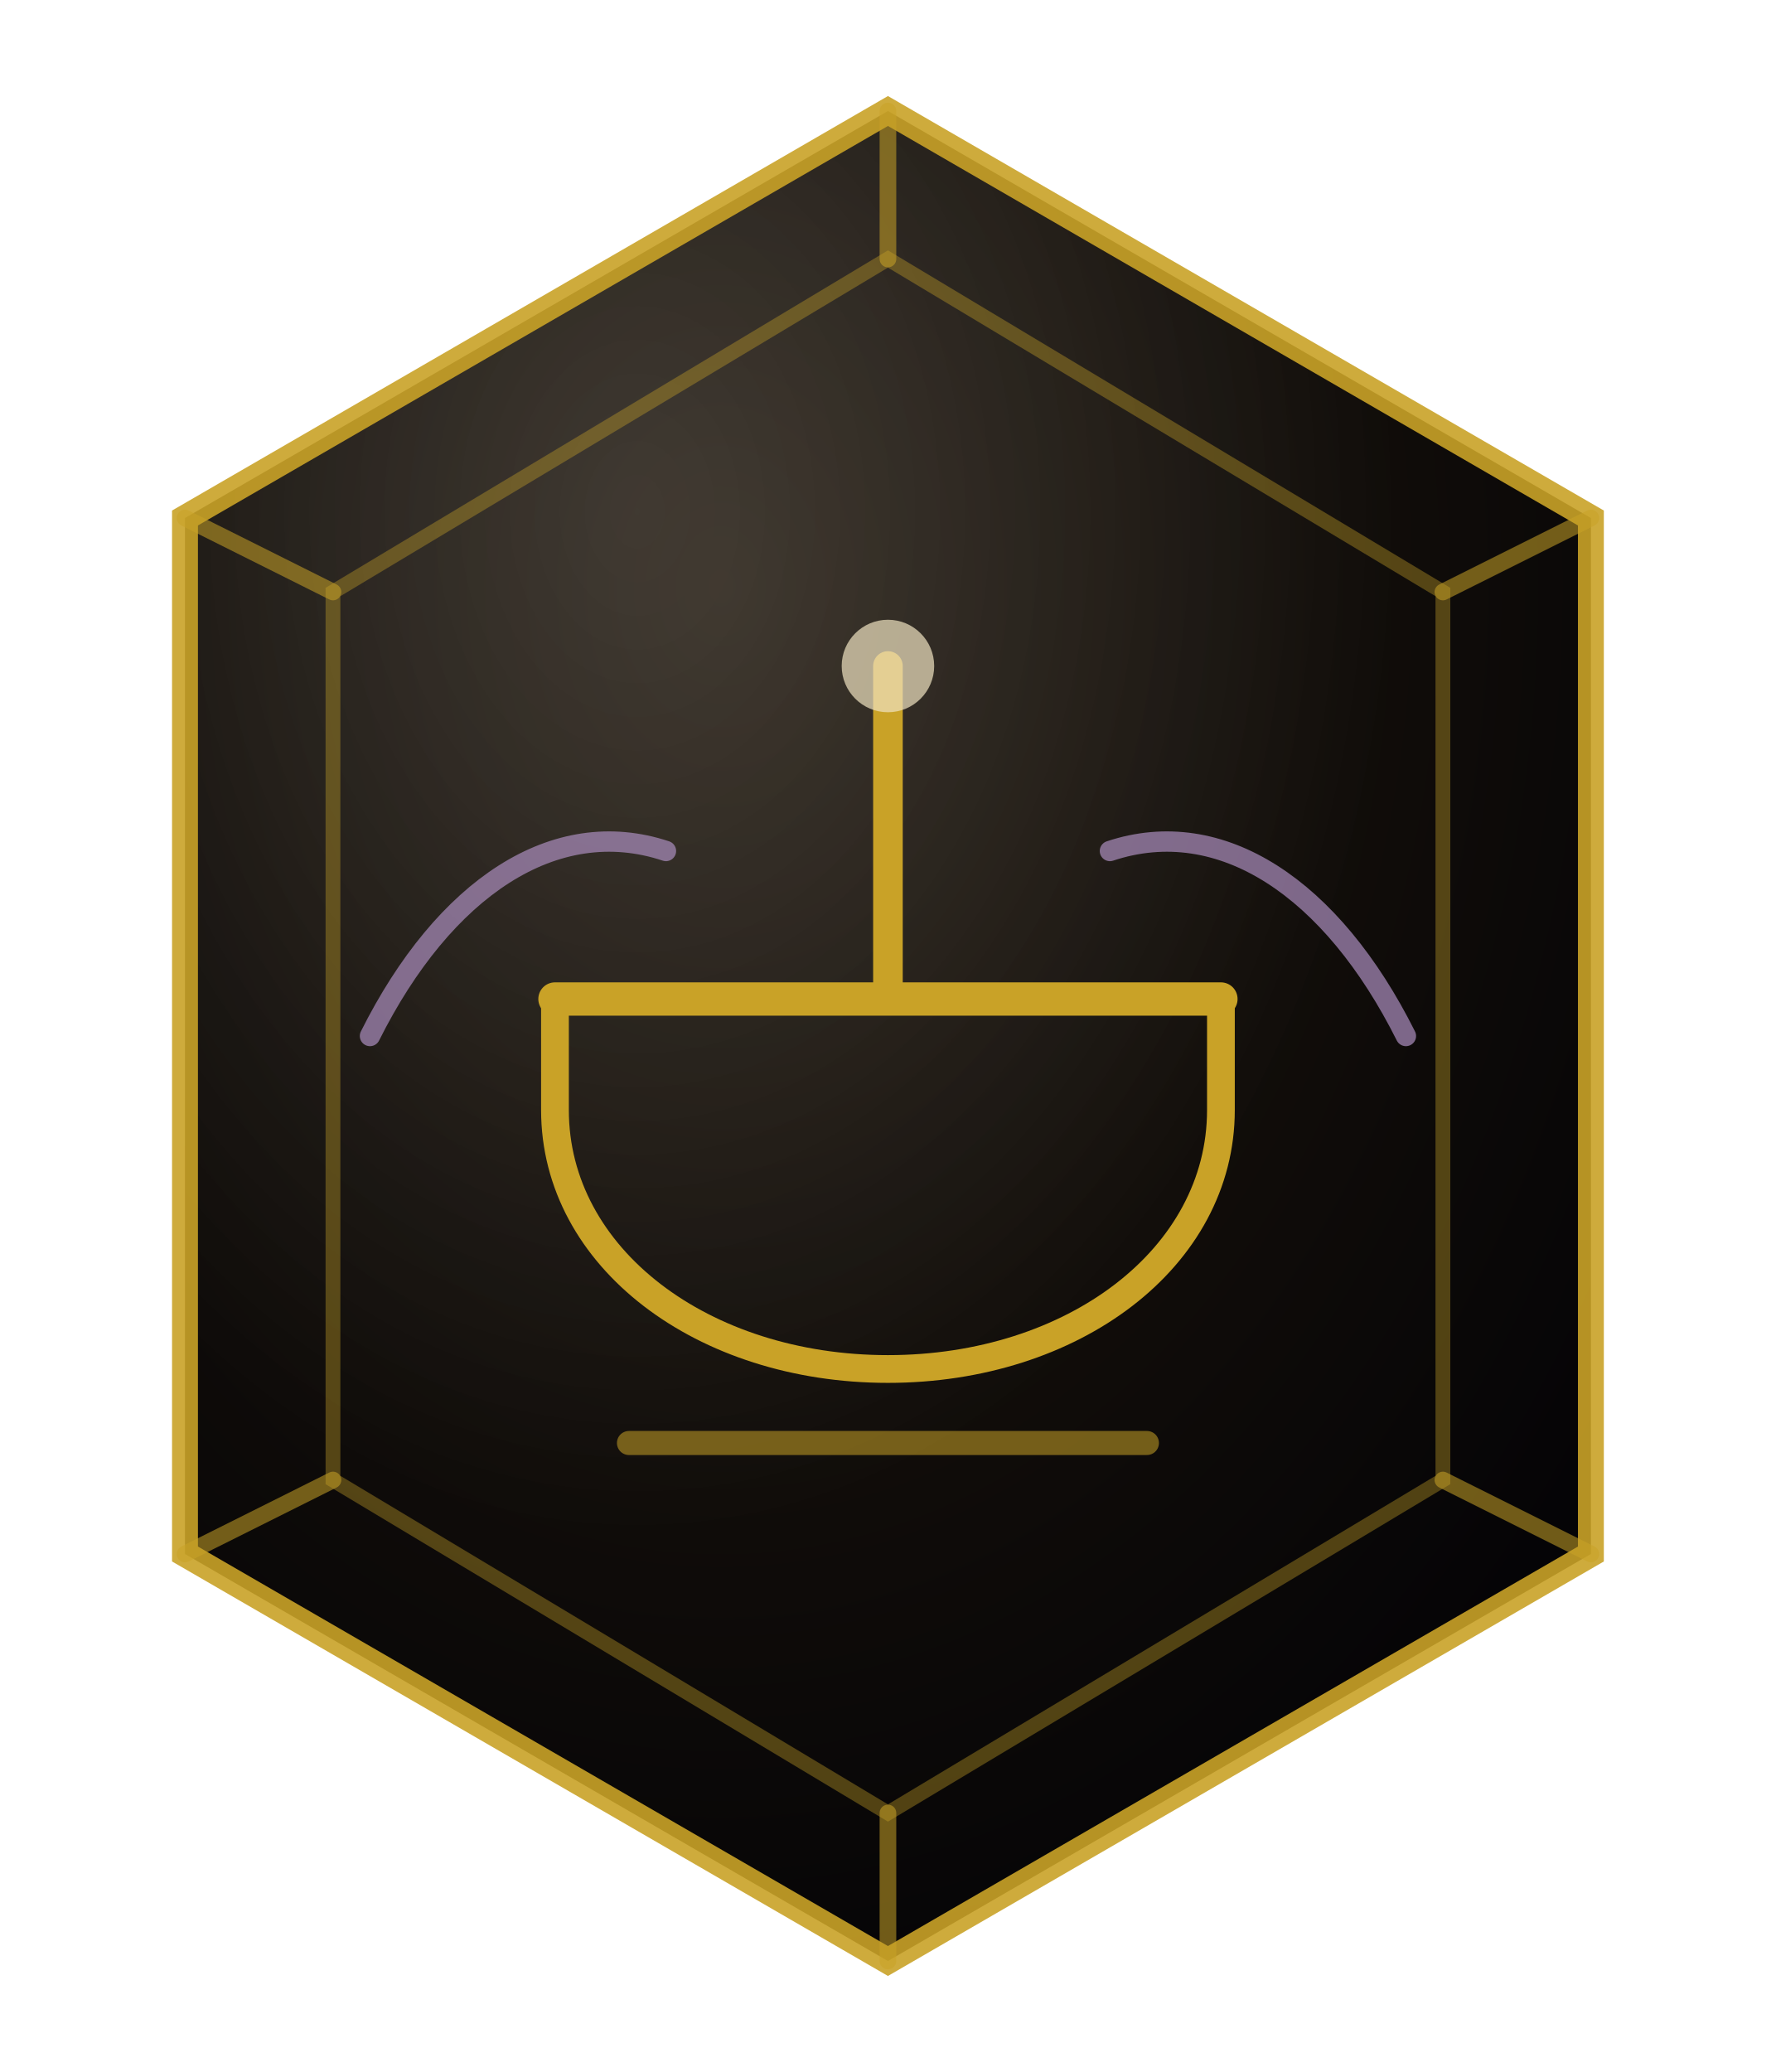
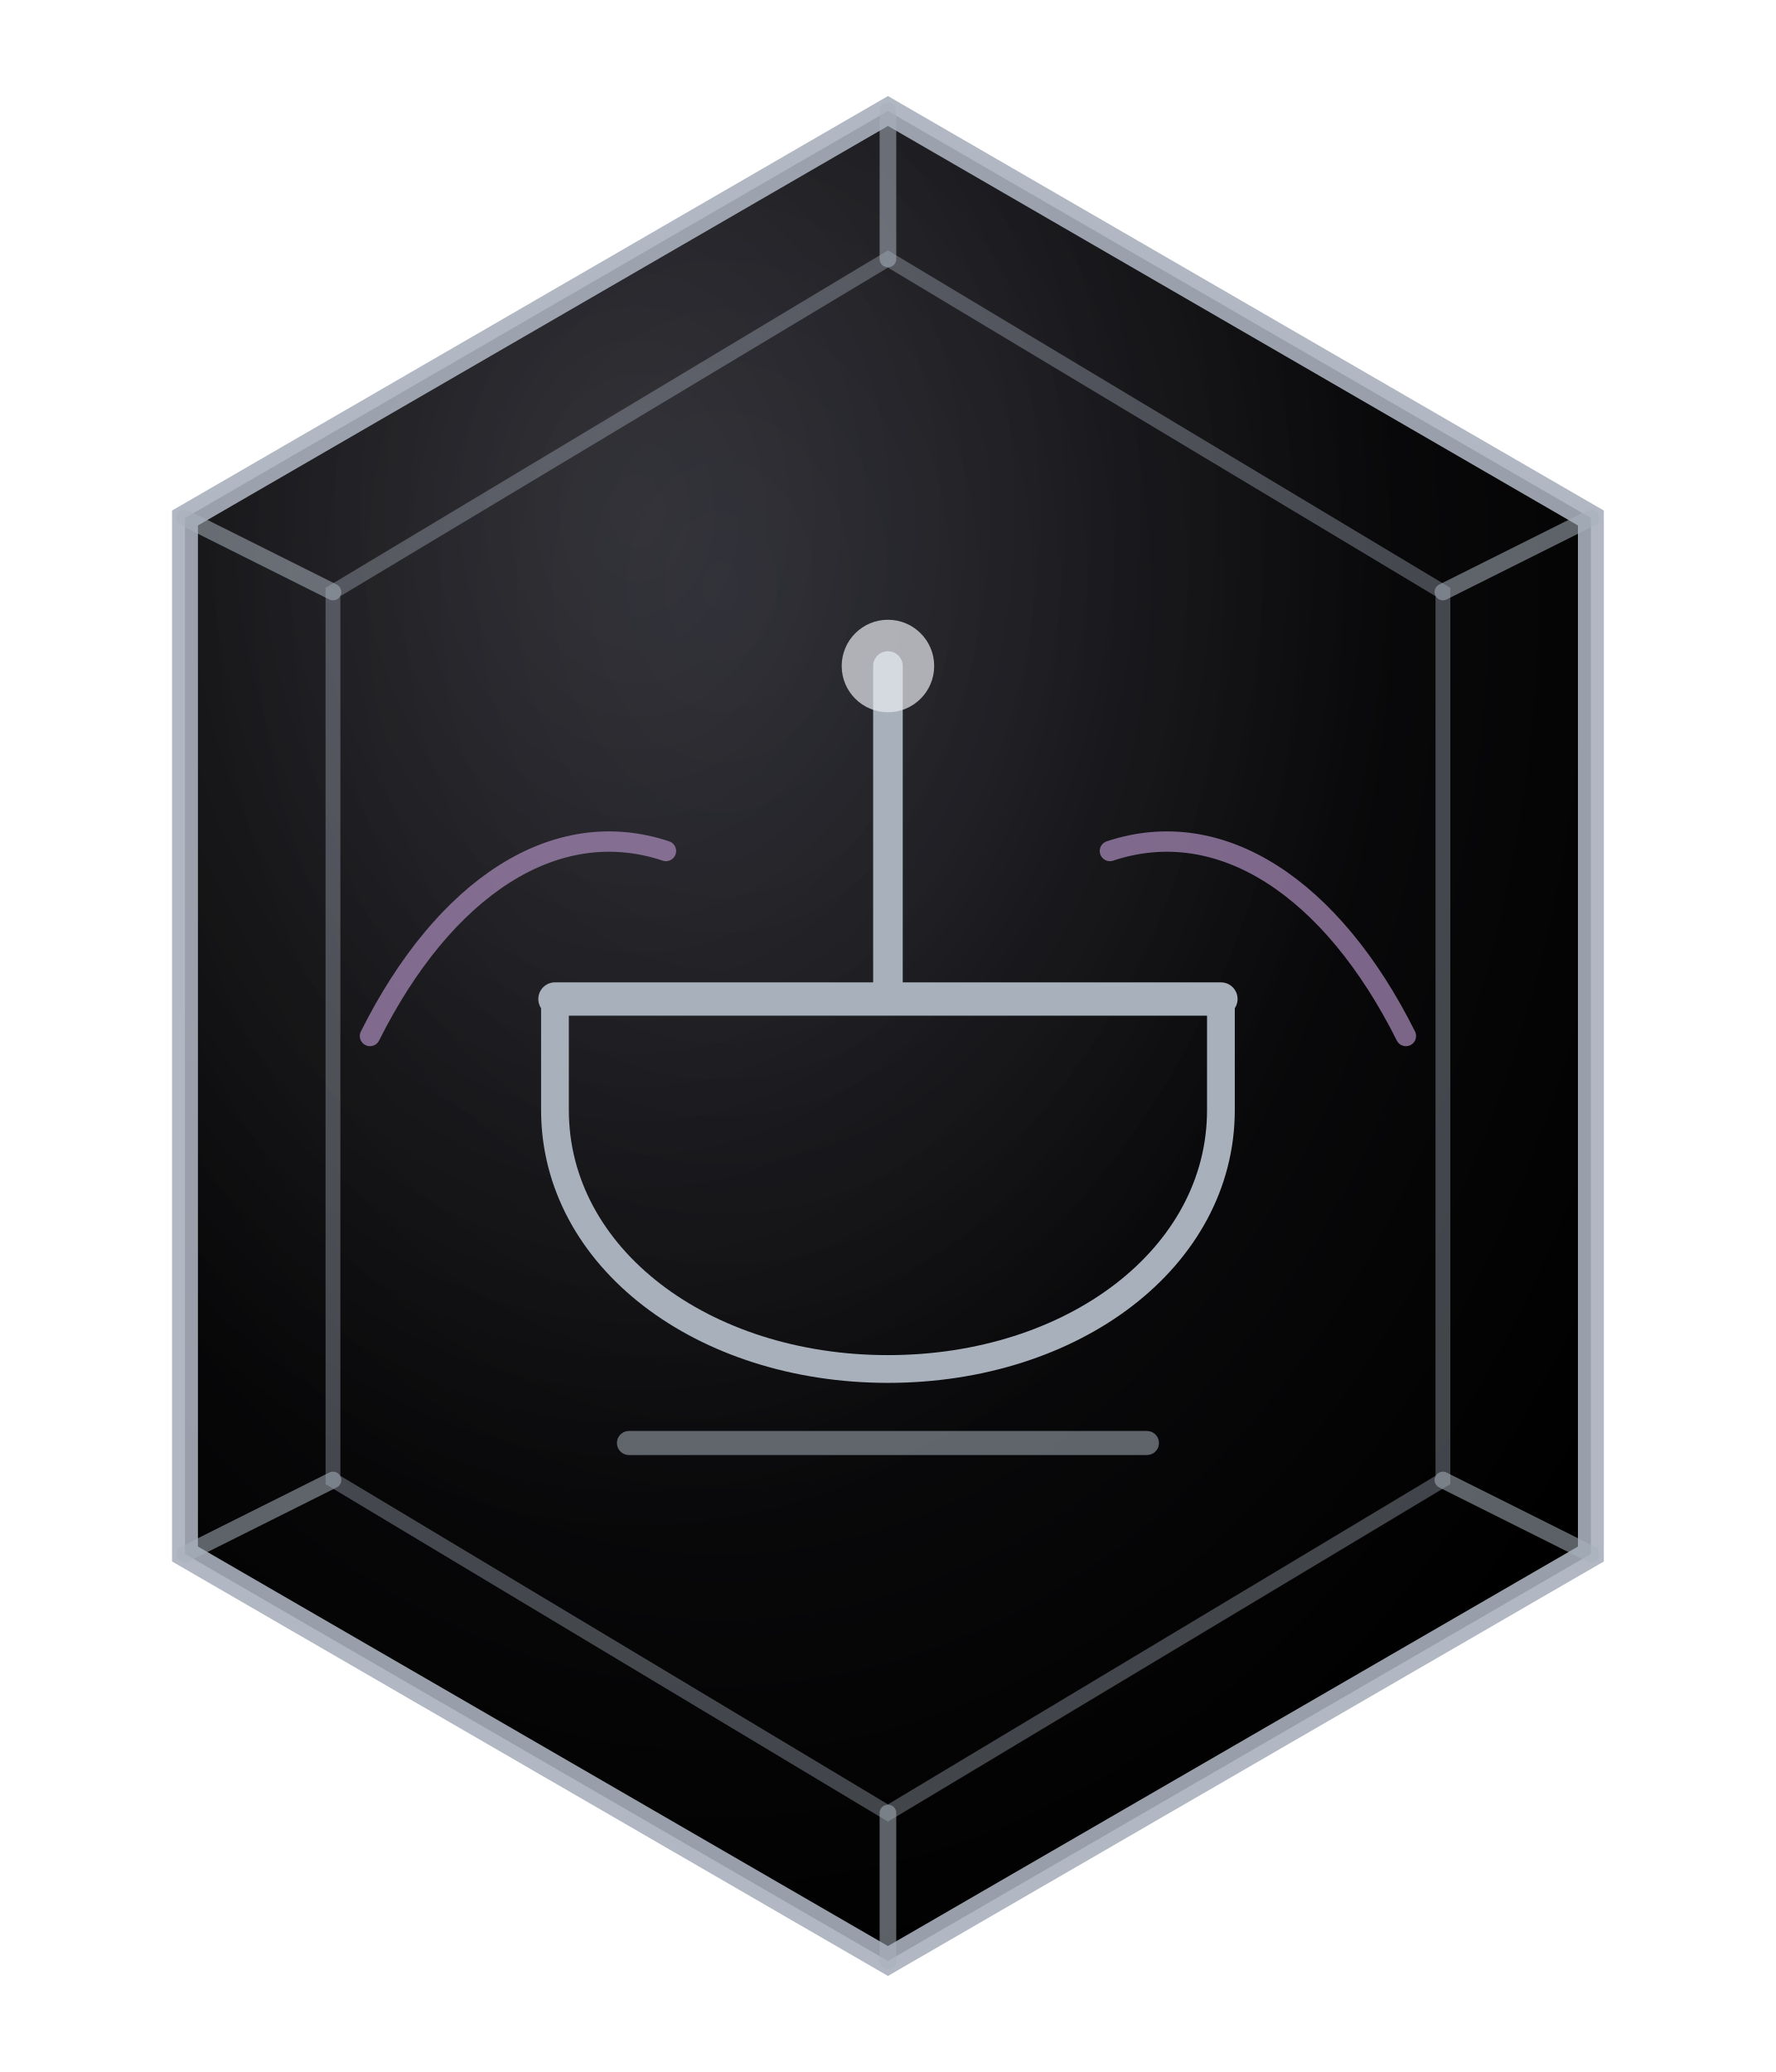
<svg xmlns="http://www.w3.org/2000/svg" viewBox="0 0 96 112" role="img" aria-label="Libra zodiac seal">
  <defs>
    <radialGradient id="plate" cx="38%" cy="26%" r="78%">
-       <stop offset="0%" stop-color="#2a2218" />
-       <stop offset="55%" stop-color="#120e0a" />
-       <stop offset="100%" stop-color="#050406" />
+       <stop offset="0%" stop-color="#1a1a22" />
+       <stop offset="55%" stop-color="#0a0a0c" />
+       <stop offset="100%" stop-color="#000000" />
    </radialGradient>
    <radialGradient id="sheen" cx="32%" cy="22%" r="55%">
      <stop offset="0%" stop-color="#fff" stop-opacity="0.12" />
      <stop offset="100%" stop-color="#fff" stop-opacity="0" />
    </radialGradient>
  </defs>
  <path d="M48 6 L86 28 L86 84 L48 106 L10 84 L10 28 Z" fill="url(#plate)" />
  <path d="M48 6 L86 28 L86 84 L48 106 L10 84 L10 28 Z" fill="url(#sheen)" />
-   <path d="M48 6 L86 28 L86 84 L48 106 L10 84 L10 28 Z" fill="none" stroke="#c9a227" stroke-width="1.4" opacity="0.9" />
-   <path d="M48 14 L78 32 L78 80 L48 98 L18 80 L18 32 Z" fill="none" stroke="#c9a227" stroke-width="0.8" opacity="0.38" />
-   <g stroke="#c9a227" stroke-width="0.9" opacity="0.55" stroke-linecap="round">
+   <path d="M48 6 L86 28 L86 84 L48 106 L10 84 L10 28 Z" fill="none" stroke="#A8B0BC" stroke-width="1.4" opacity="0.9" />
+   <path d="M48 14 L78 32 L78 80 L48 98 L18 80 L18 32 Z" fill="none" stroke="#A8B0BC" stroke-width="0.8" opacity="0.38" />
+   <g stroke="#A8B0BC" stroke-width="0.9" opacity="0.55" stroke-linecap="round">
    <line x1="48" y1="6" x2="48" y2="14" />
    <line x1="86" y1="28" x2="78" y2="32" />
    <line x1="86" y1="84" x2="78" y2="80" />
    <line x1="48" y1="106" x2="48" y2="98" />
    <line x1="10" y1="84" x2="18" y2="80" />
    <line x1="10" y1="28" x2="18" y2="32" />
  </g>
  <g fill="none" stroke-linecap="round" stroke-linejoin="round" vector-effect="non-scaling-stroke">
-     <g stroke="#c9a227" stroke-width="2">
+     <g stroke="#A8B0BC" stroke-width="2">
      <line x1="48" y1="36" x2="48" y2="54" stroke-width="1.6" />
      <line x1="30" y1="54" x2="66" y2="54" stroke-width="1.8" />
      <path d="M30 54v6c0 8 8 14 18 14s18-6 18-14v-6" stroke-width="1.5" />
      <path d="M34 78h28" stroke-width="1.3" opacity="0.55" />
-       <circle cx="48" cy="36" r="2.5" fill="#efe3c0" stroke="none" opacity="0.7" />
+       <circle cx="48" cy="36" r="2.5" fill="#E8EBF0" stroke="none" opacity="0.7" />
    </g>
    <g stroke="#a78bba" stroke-width="1.1" opacity="0.72" fill="none">
      <path d="M20 56c4-8 10-12 16-10" />
      <path d="M76 56c-4-8-10-12-16-10" />
    </g>
  </g>
</svg>
